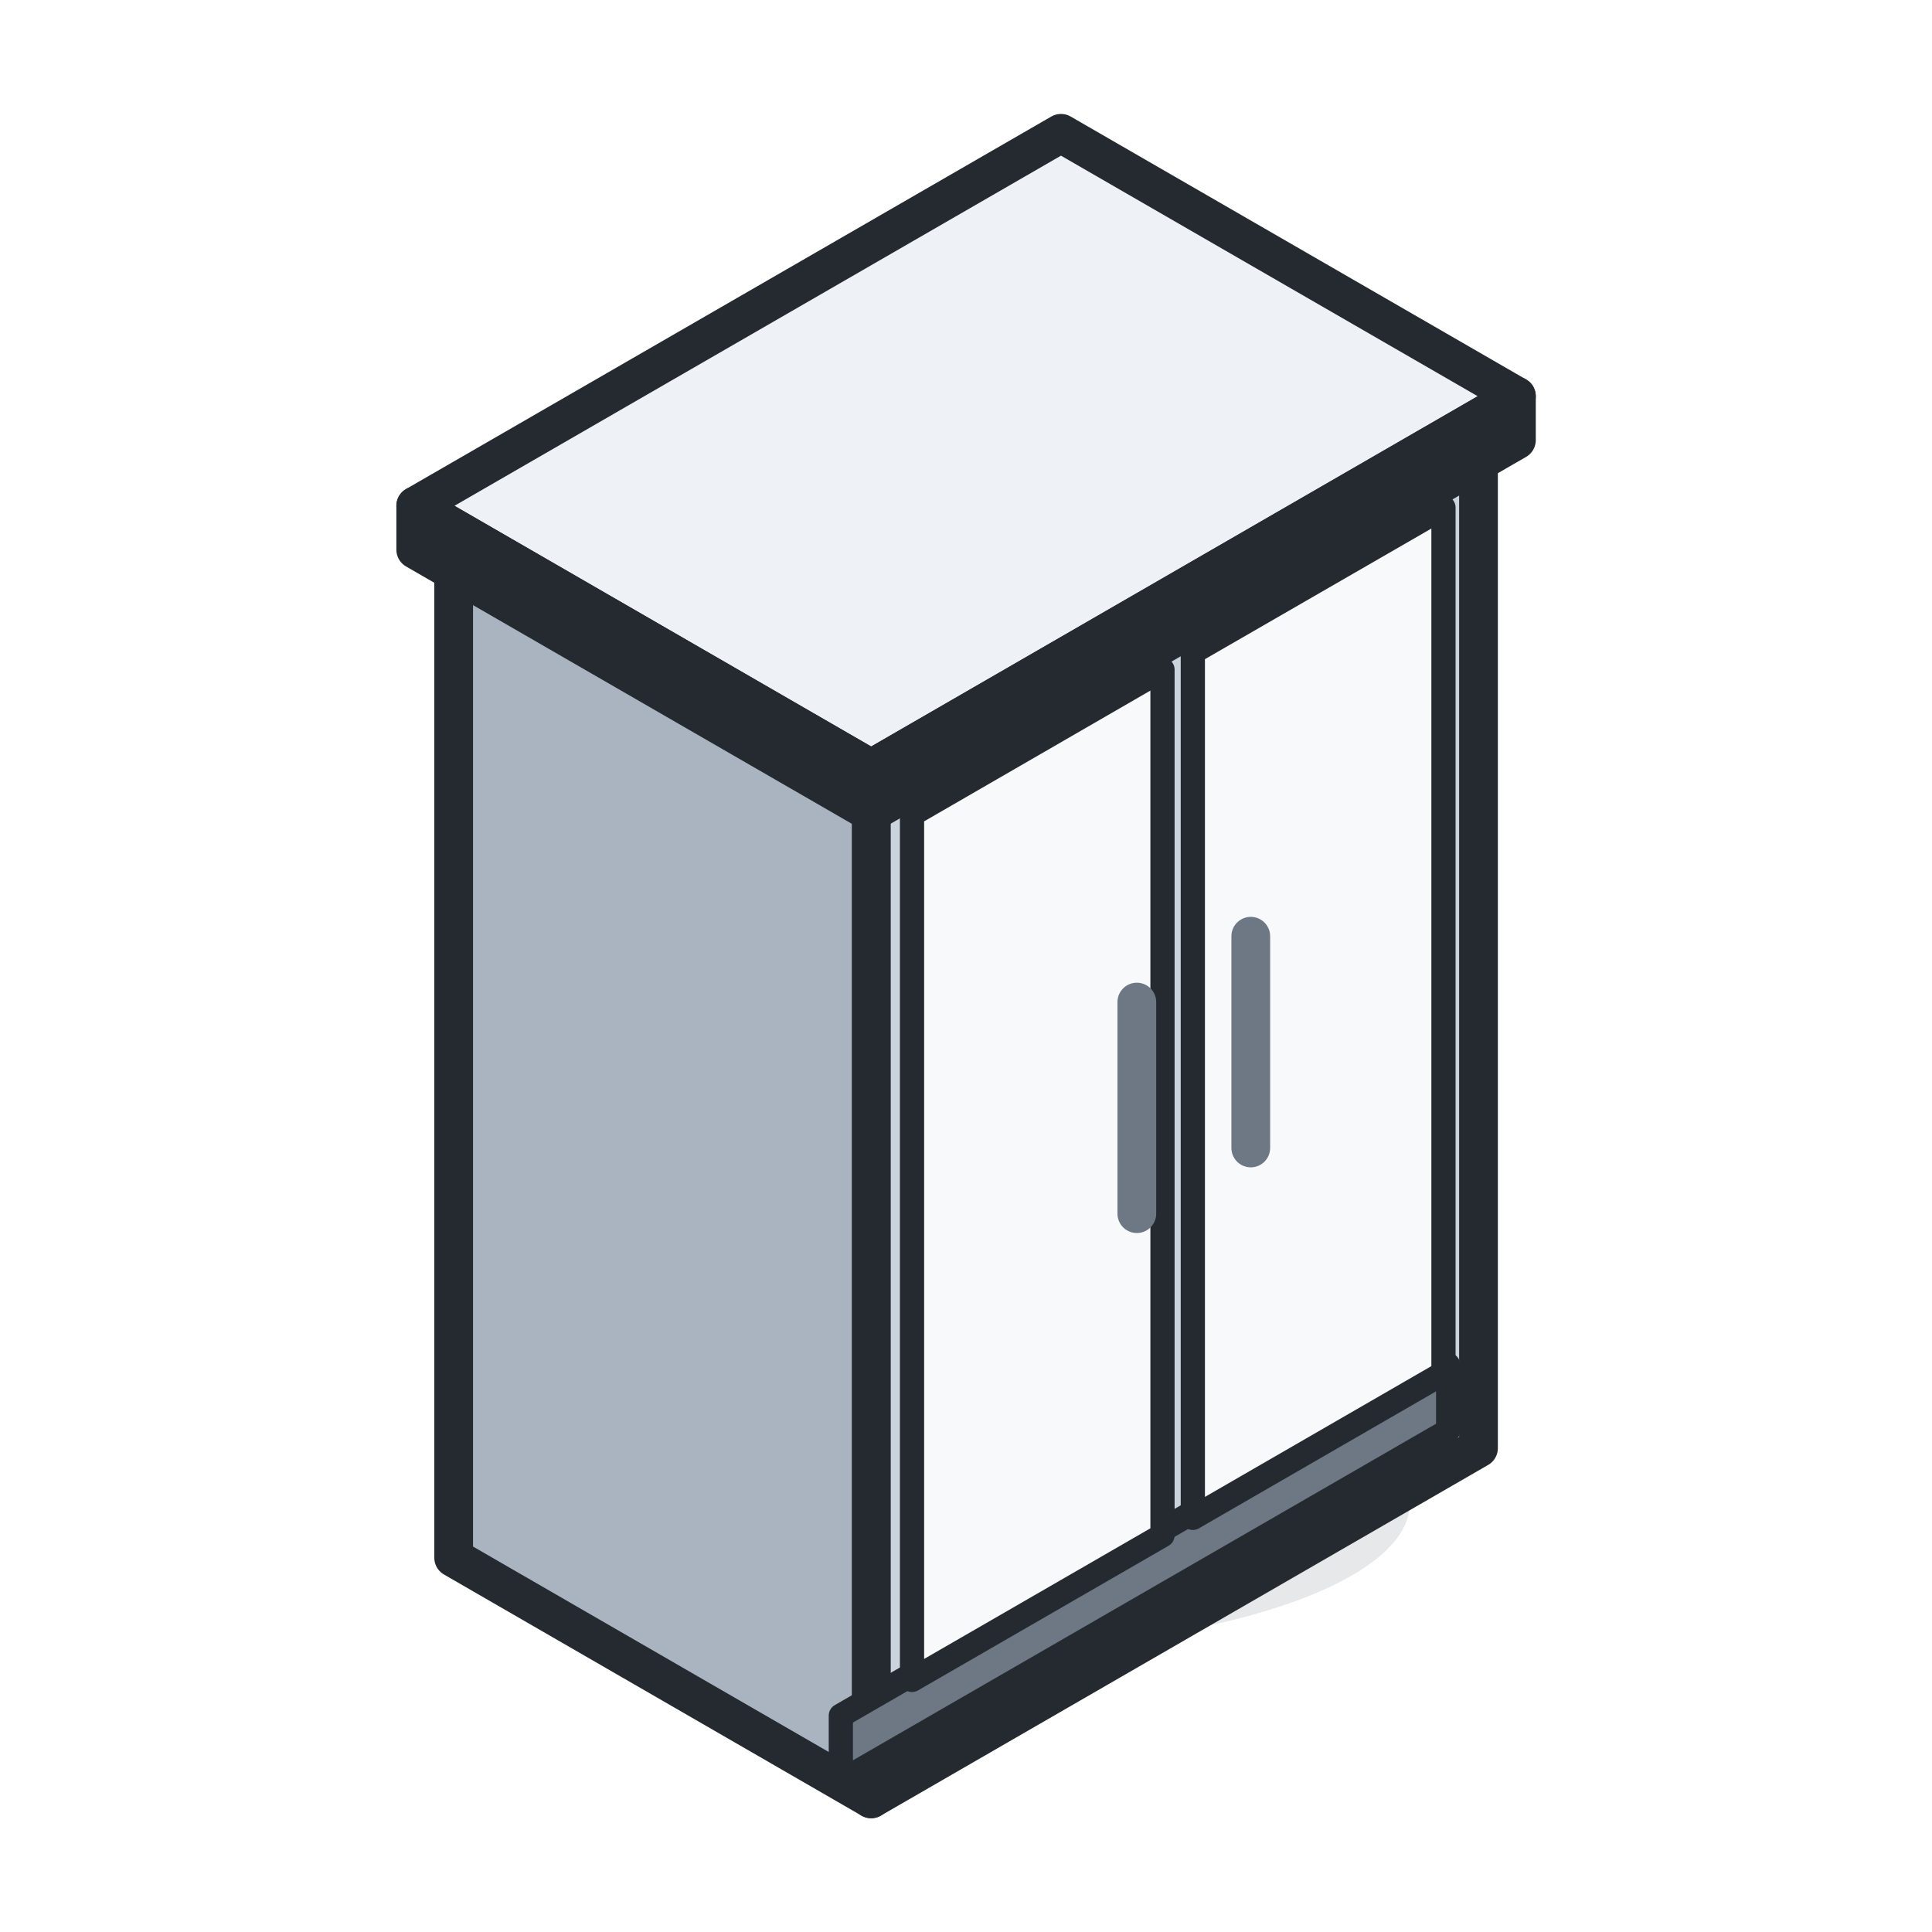
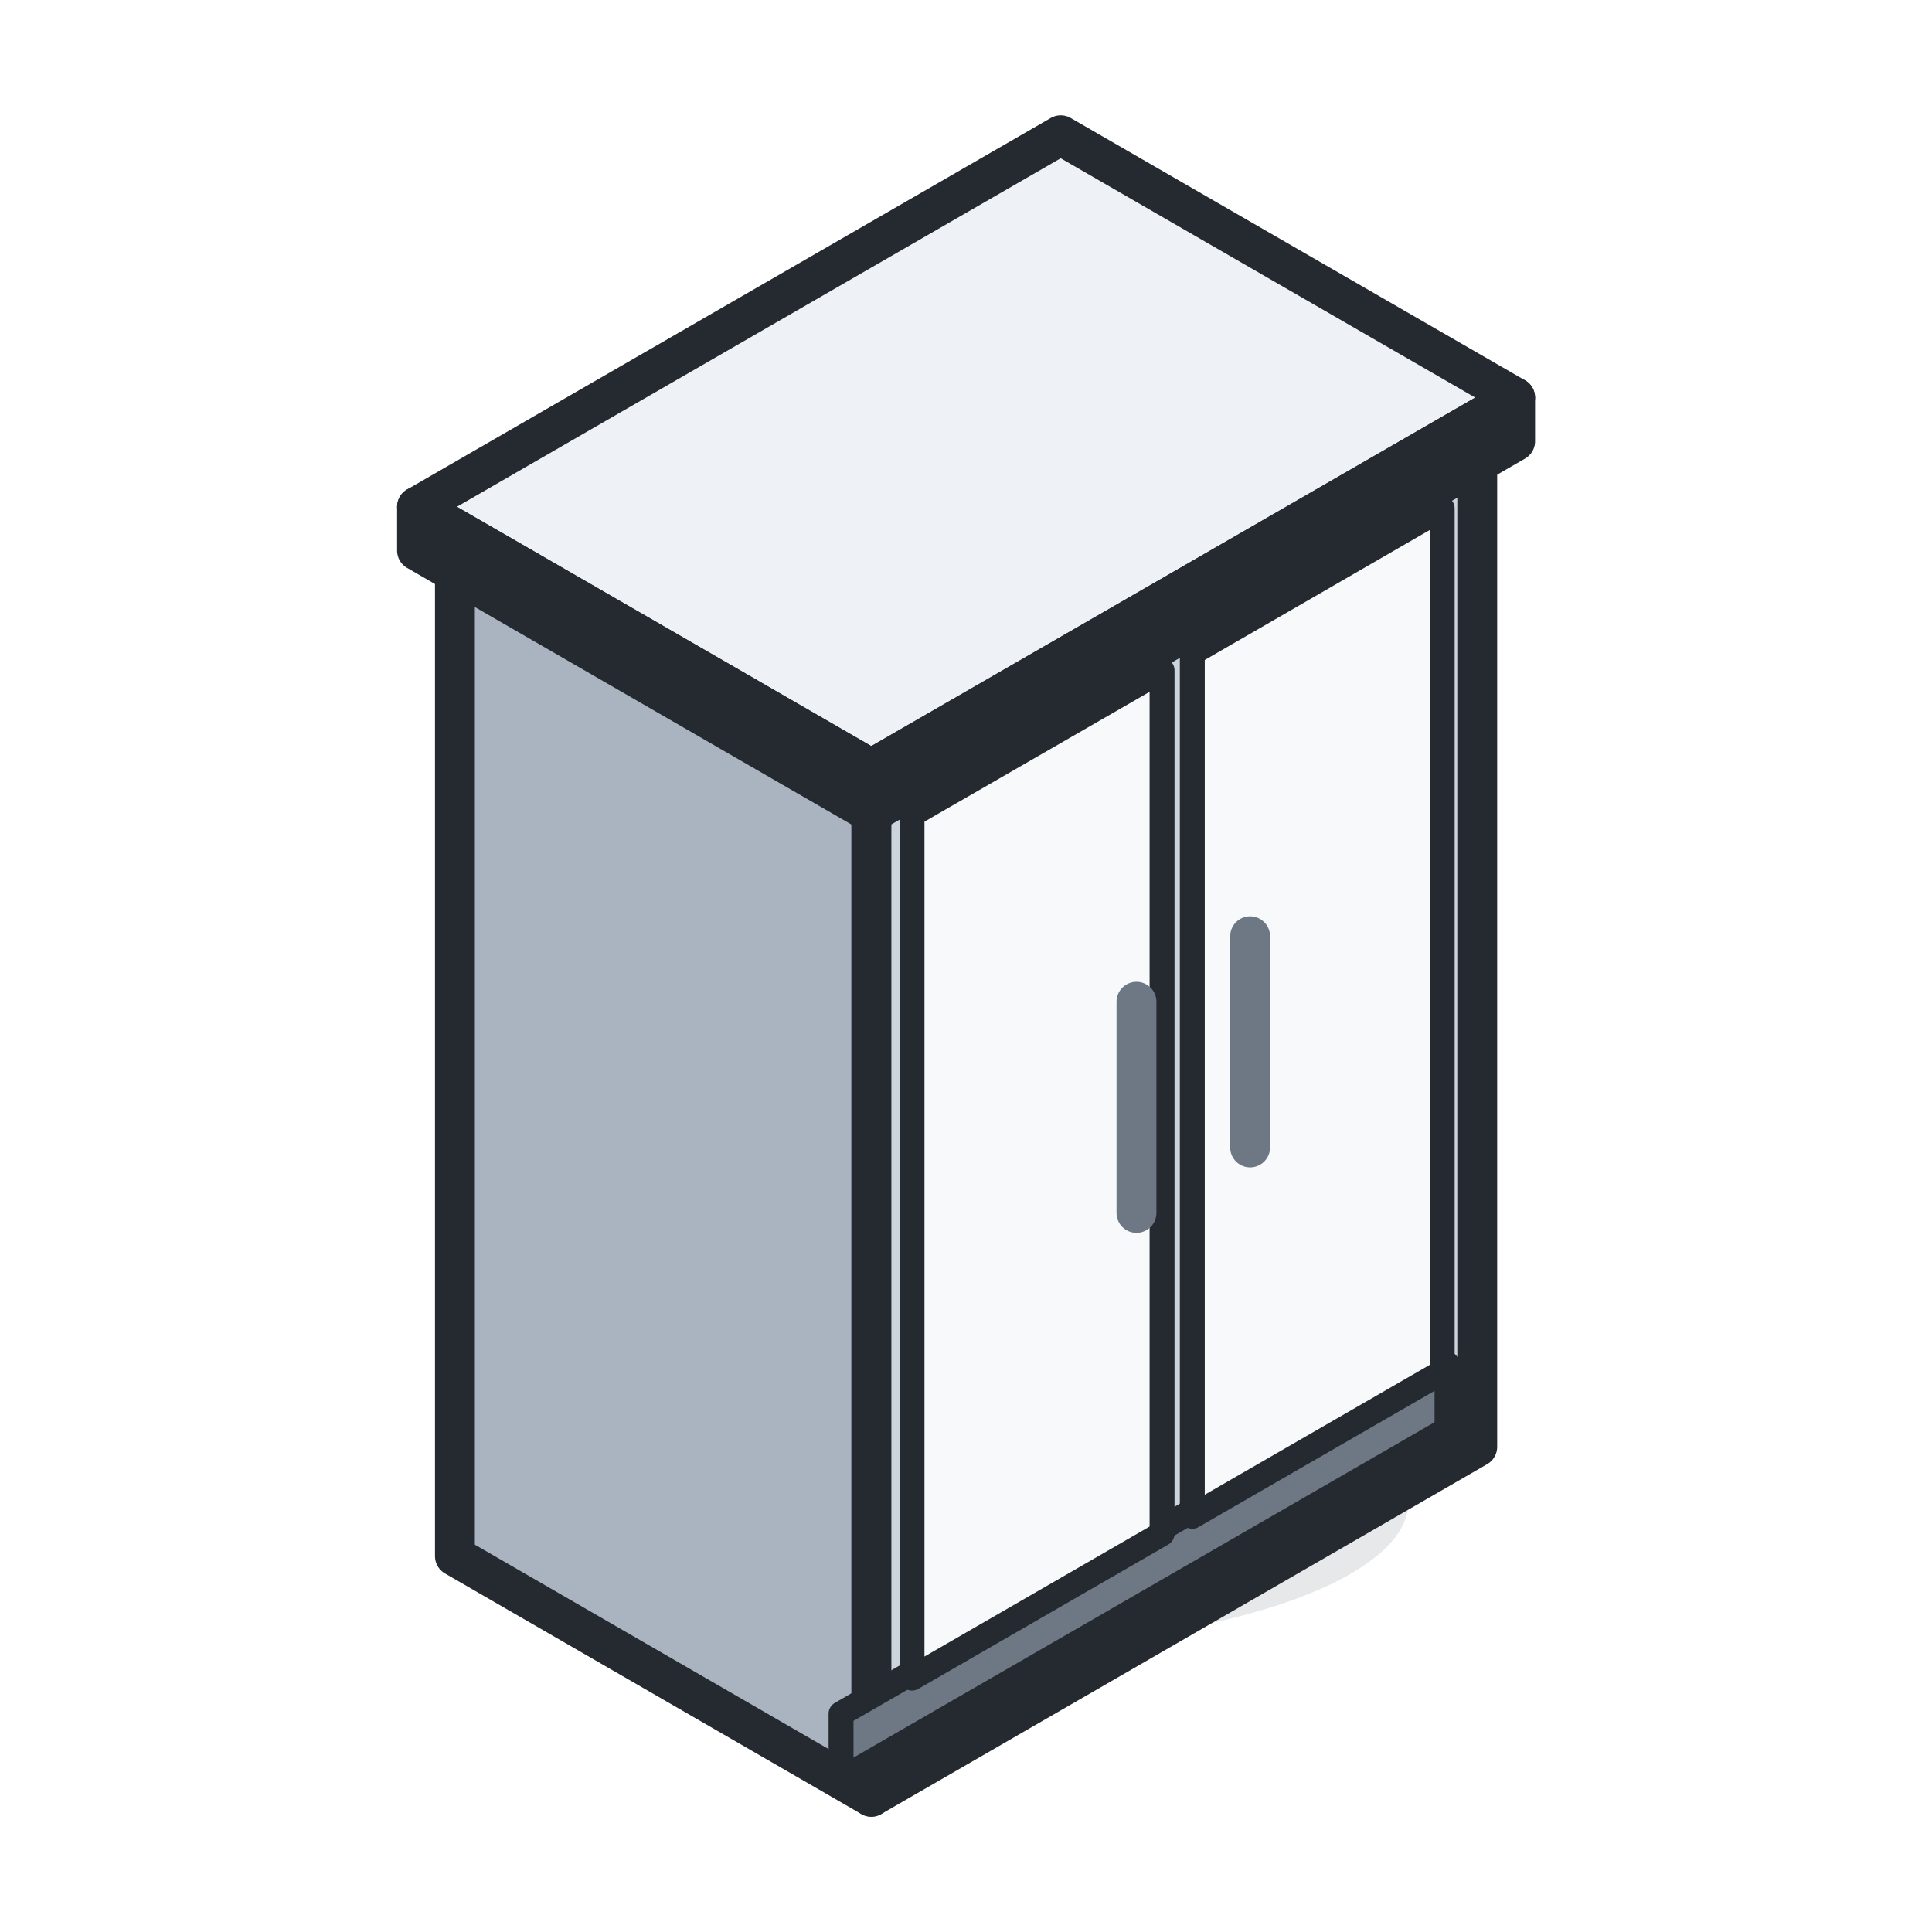
- <svg xmlns="http://www.w3.org/2000/svg" viewBox="0.14 0.14 119.71 119.71">
-   <ellipse cx="60.00" cy="93.27" rx="27.50" ry="9.07" fill="#0B1220" opacity="0.1" />
-   <polygon points="65.88,12.47 91.75,27.41 54.12,49.14 28.25,34.20" fill="#EEF1F5" stroke="#252A31" stroke-width="2.4" stroke-linejoin="round" />
-   <polygon points="91.75,89.87 54.12,111.60 54.12,49.14 91.75,27.41" fill="#CBD3DC" stroke="#252A31" stroke-width="2.4" stroke-linejoin="round" />
-   <polygon points="28.25,96.66 54.12,111.60 54.12,49.14 28.25,34.20" fill="#A9B4C0" stroke="#252A31" stroke-width="2.4" stroke-linejoin="round" />
-   <polygon points="89.87,88.79 52.24,110.51 52.24,106.44 89.87,84.71" fill="#6E7884" stroke="#252A31" stroke-width="1.5" stroke-linejoin="round" />
-   <polygon points="89.58,85.22 74.05,94.19 74.05,40.55 89.58,31.59" fill="#F7F9FB" stroke="#252A31" stroke-width="1.5" stroke-linejoin="round" />
-   <polygon points="72.17,95.27 56.65,104.23 56.65,50.60 72.17,41.63" fill="#F7F9FB" stroke="#252A31" stroke-width="1.5" stroke-linejoin="round" />
-   <line x1="77.64" y1="71.27" x2="77.64" y2="58.15" stroke="#6E7884" stroke-width="2.4" stroke-linecap="round" />
-   <line x1="70.58" y1="75.34" x2="70.58" y2="62.23" stroke="#6E7884" stroke-width="2.4" stroke-linecap="round" />
-   <polygon points="65.88,8.40 94.10,24.69 54.12,47.78 25.90,31.48" fill="#EEF1F5" stroke="#252A31" stroke-width="2.4" stroke-linejoin="round" />
-   <polygon points="94.10,27.41 54.12,50.49 54.12,47.78 94.10,24.69" fill="#CBD3DC" stroke="#252A31" stroke-width="2.4" stroke-linejoin="round" />
-   <polygon points="25.90,34.20 54.12,50.49 54.12,47.78 25.90,31.48" fill="#A9B4C0" stroke="#252A31" stroke-width="2.4" stroke-linejoin="round" />
+ <svg xmlns="http://www.w3.org/2000/svg" viewBox="-63.84 -72.61 116.28 116.28">
+   <ellipse cx="-5.70" cy="17.76" rx="26.64" ry="8.79" fill="#0B1220" opacity="0.1" />
+   <polygon points="0.00,-60.53 25.07,-46.05 -11.40,-25.00 -36.46,-39.47" fill="#EEF1F5" stroke="#252A31" stroke-width="2.4" stroke-linejoin="round" />
+   <polygon points="25.07,14.47 -11.40,35.53 -11.40,-25.00 25.07,-46.05" fill="#CBD3DC" stroke="#252A31" stroke-width="2.4" stroke-linejoin="round" />
+   <polygon points="-36.46,21.05 -11.40,35.53 -11.40,-25.00 -36.46,-39.47" fill="#A9B4C0" stroke="#252A31" stroke-width="2.4" stroke-linejoin="round" />
+   <polygon points="23.25,13.42 -13.22,34.47 -13.22,30.53 23.25,9.47" fill="#6E7884" stroke="#252A31" stroke-width="1.5" stroke-linejoin="round" />
+   <polygon points="22.96,9.97 7.92,18.65 7.92,-33.32 22.96,-42.01" fill="#F7F9FB" stroke="#252A31" stroke-width="1.5" stroke-linejoin="round" />
+   <polygon points="6.10,19.70 -8.95,28.39 -8.95,-23.59 6.10,-32.27" fill="#F7F9FB" stroke="#252A31" stroke-width="1.5" stroke-linejoin="round" />
+   <line x1="11.40" y1="-3.55" x2="11.40" y2="-16.26" stroke="#6E7884" stroke-width="2.4" stroke-linecap="round" />
+   <line x1="4.56" y1="0.39" x2="4.56" y2="-12.32" stroke="#6E7884" stroke-width="2.4" stroke-linecap="round" />
+   <polygon points="0.00,-64.47 27.35,-48.68 -11.40,-26.32 -38.74,-42.11" fill="#EEF1F5" stroke="#252A31" stroke-width="2.4" stroke-linejoin="round" />
+   <polygon points="27.35,-46.05 -11.40,-23.68 -11.40,-26.32 27.35,-48.68" fill="#CBD3DC" stroke="#252A31" stroke-width="2.4" stroke-linejoin="round" />
+   <polygon points="-38.74,-39.47 -11.40,-23.68 -11.40,-26.32 -38.74,-42.11" fill="#A9B4C0" stroke="#252A31" stroke-width="2.4" stroke-linejoin="round" />
</svg>
